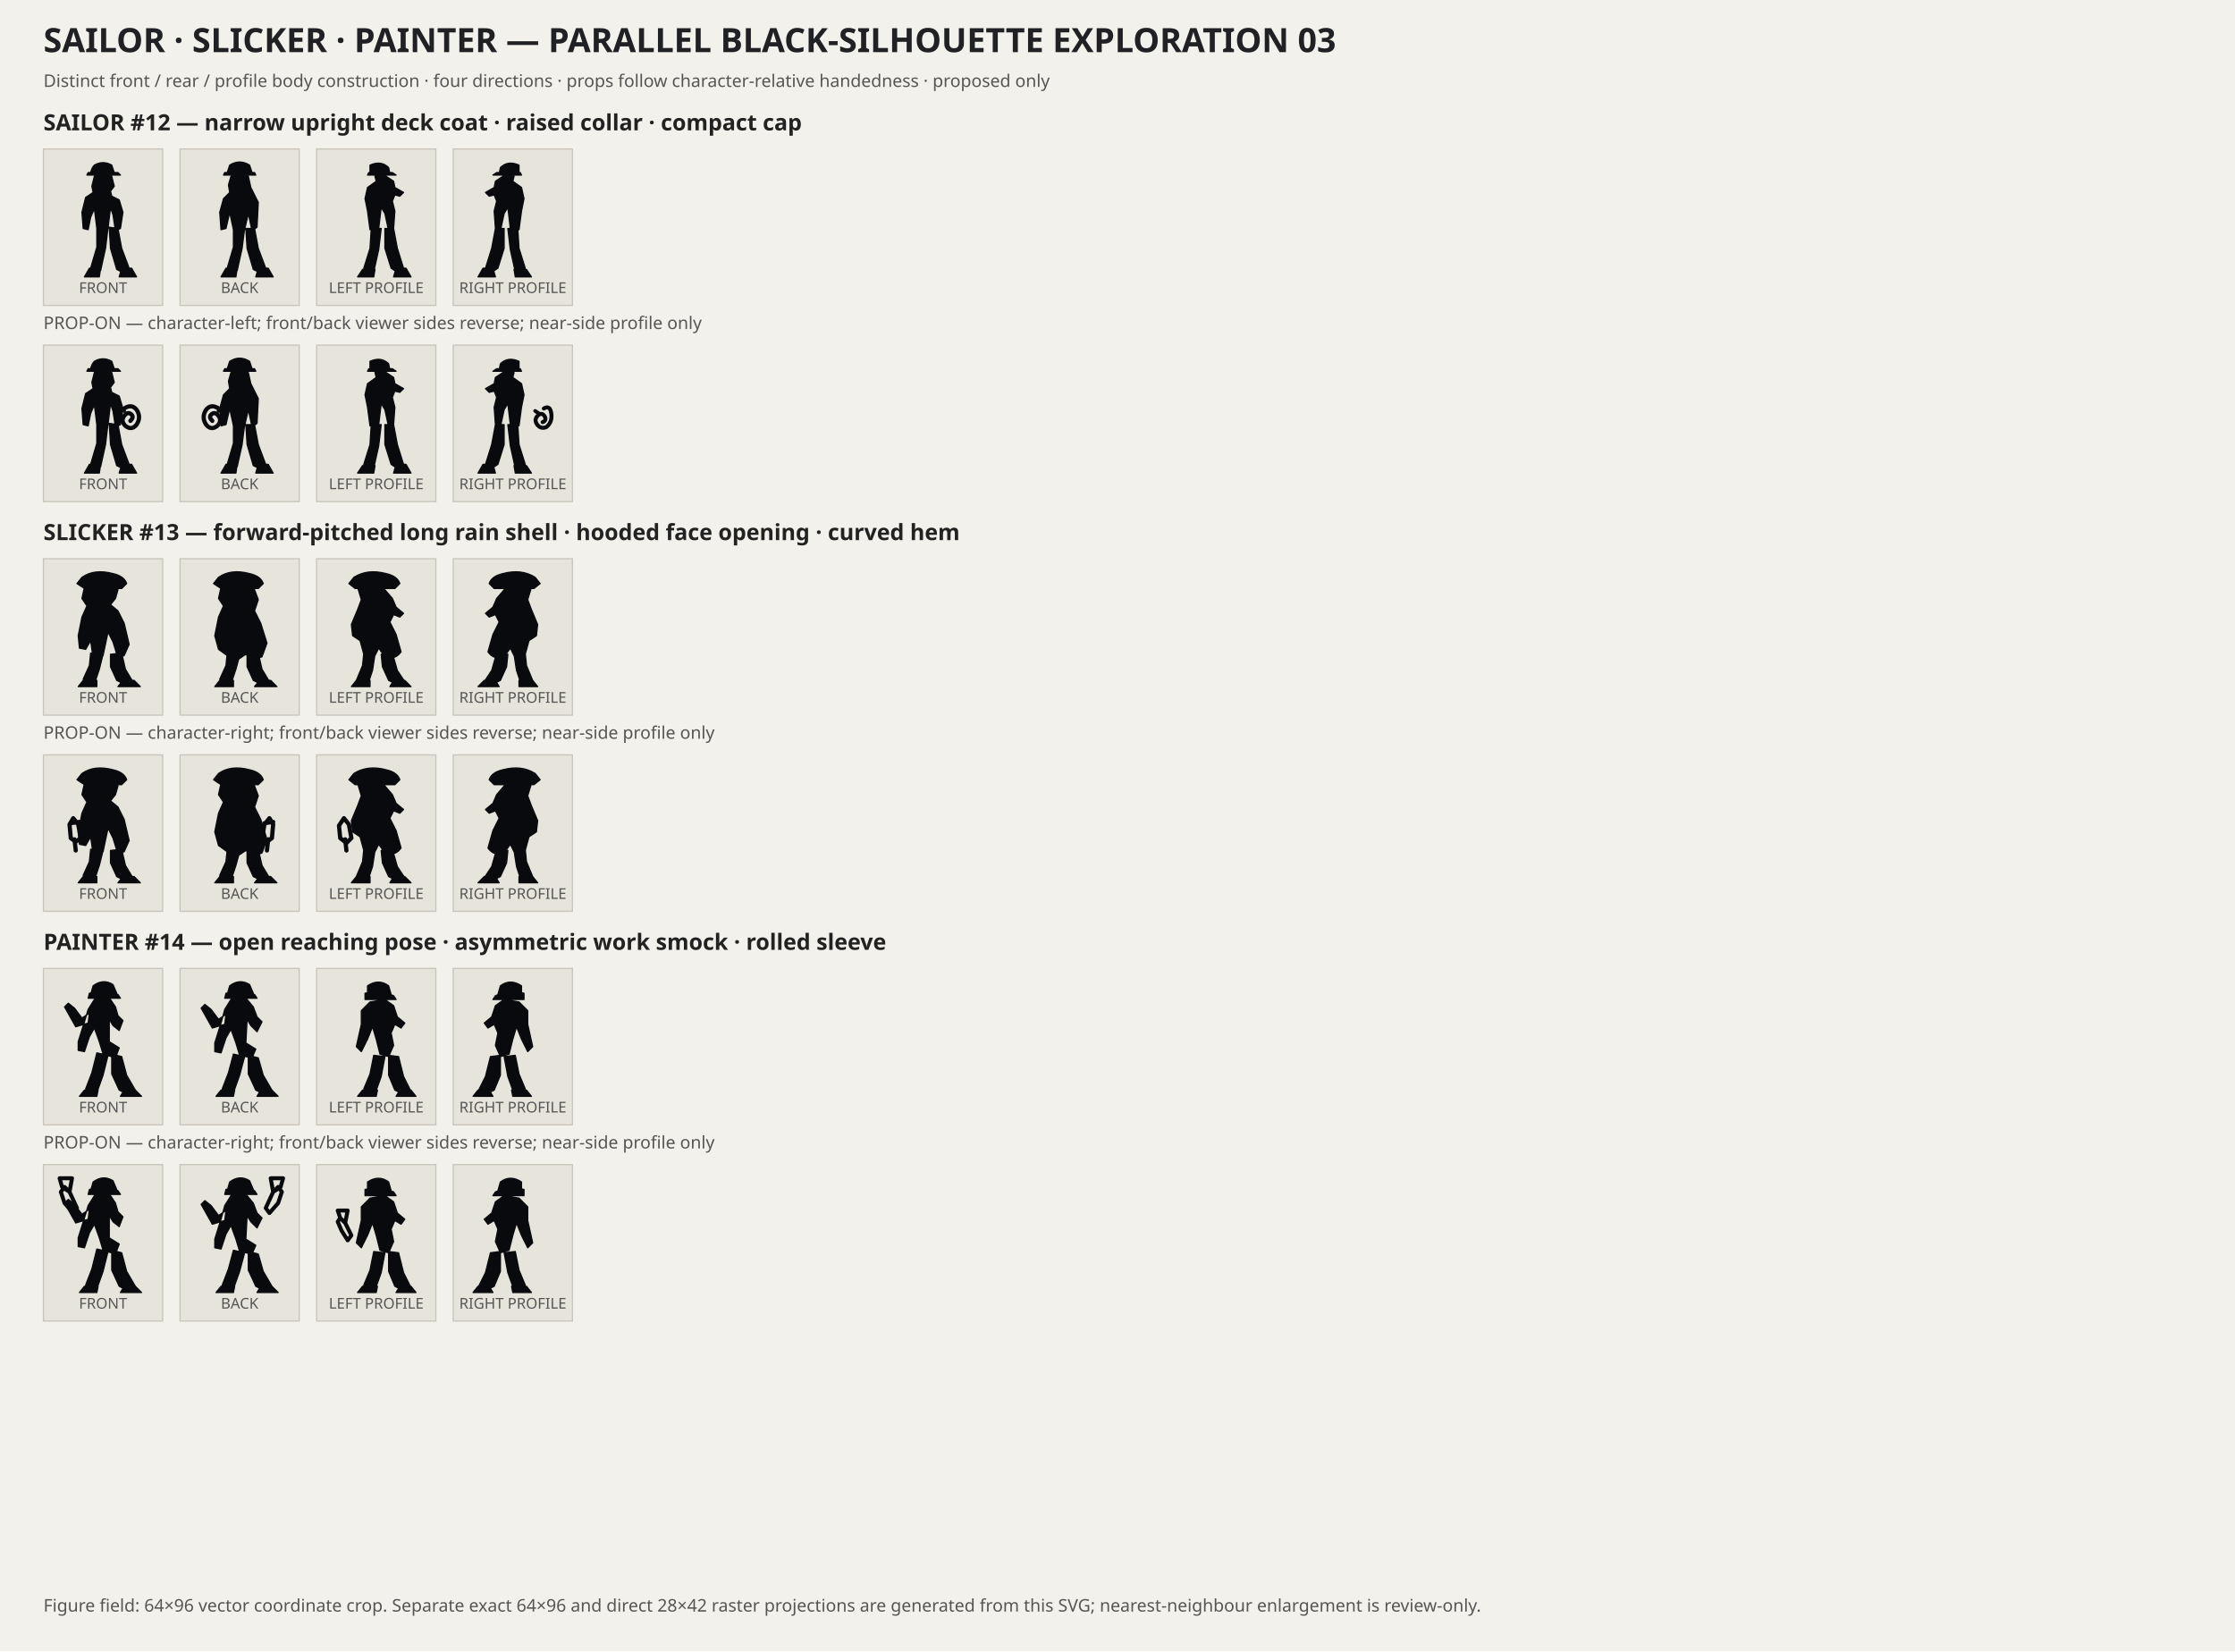
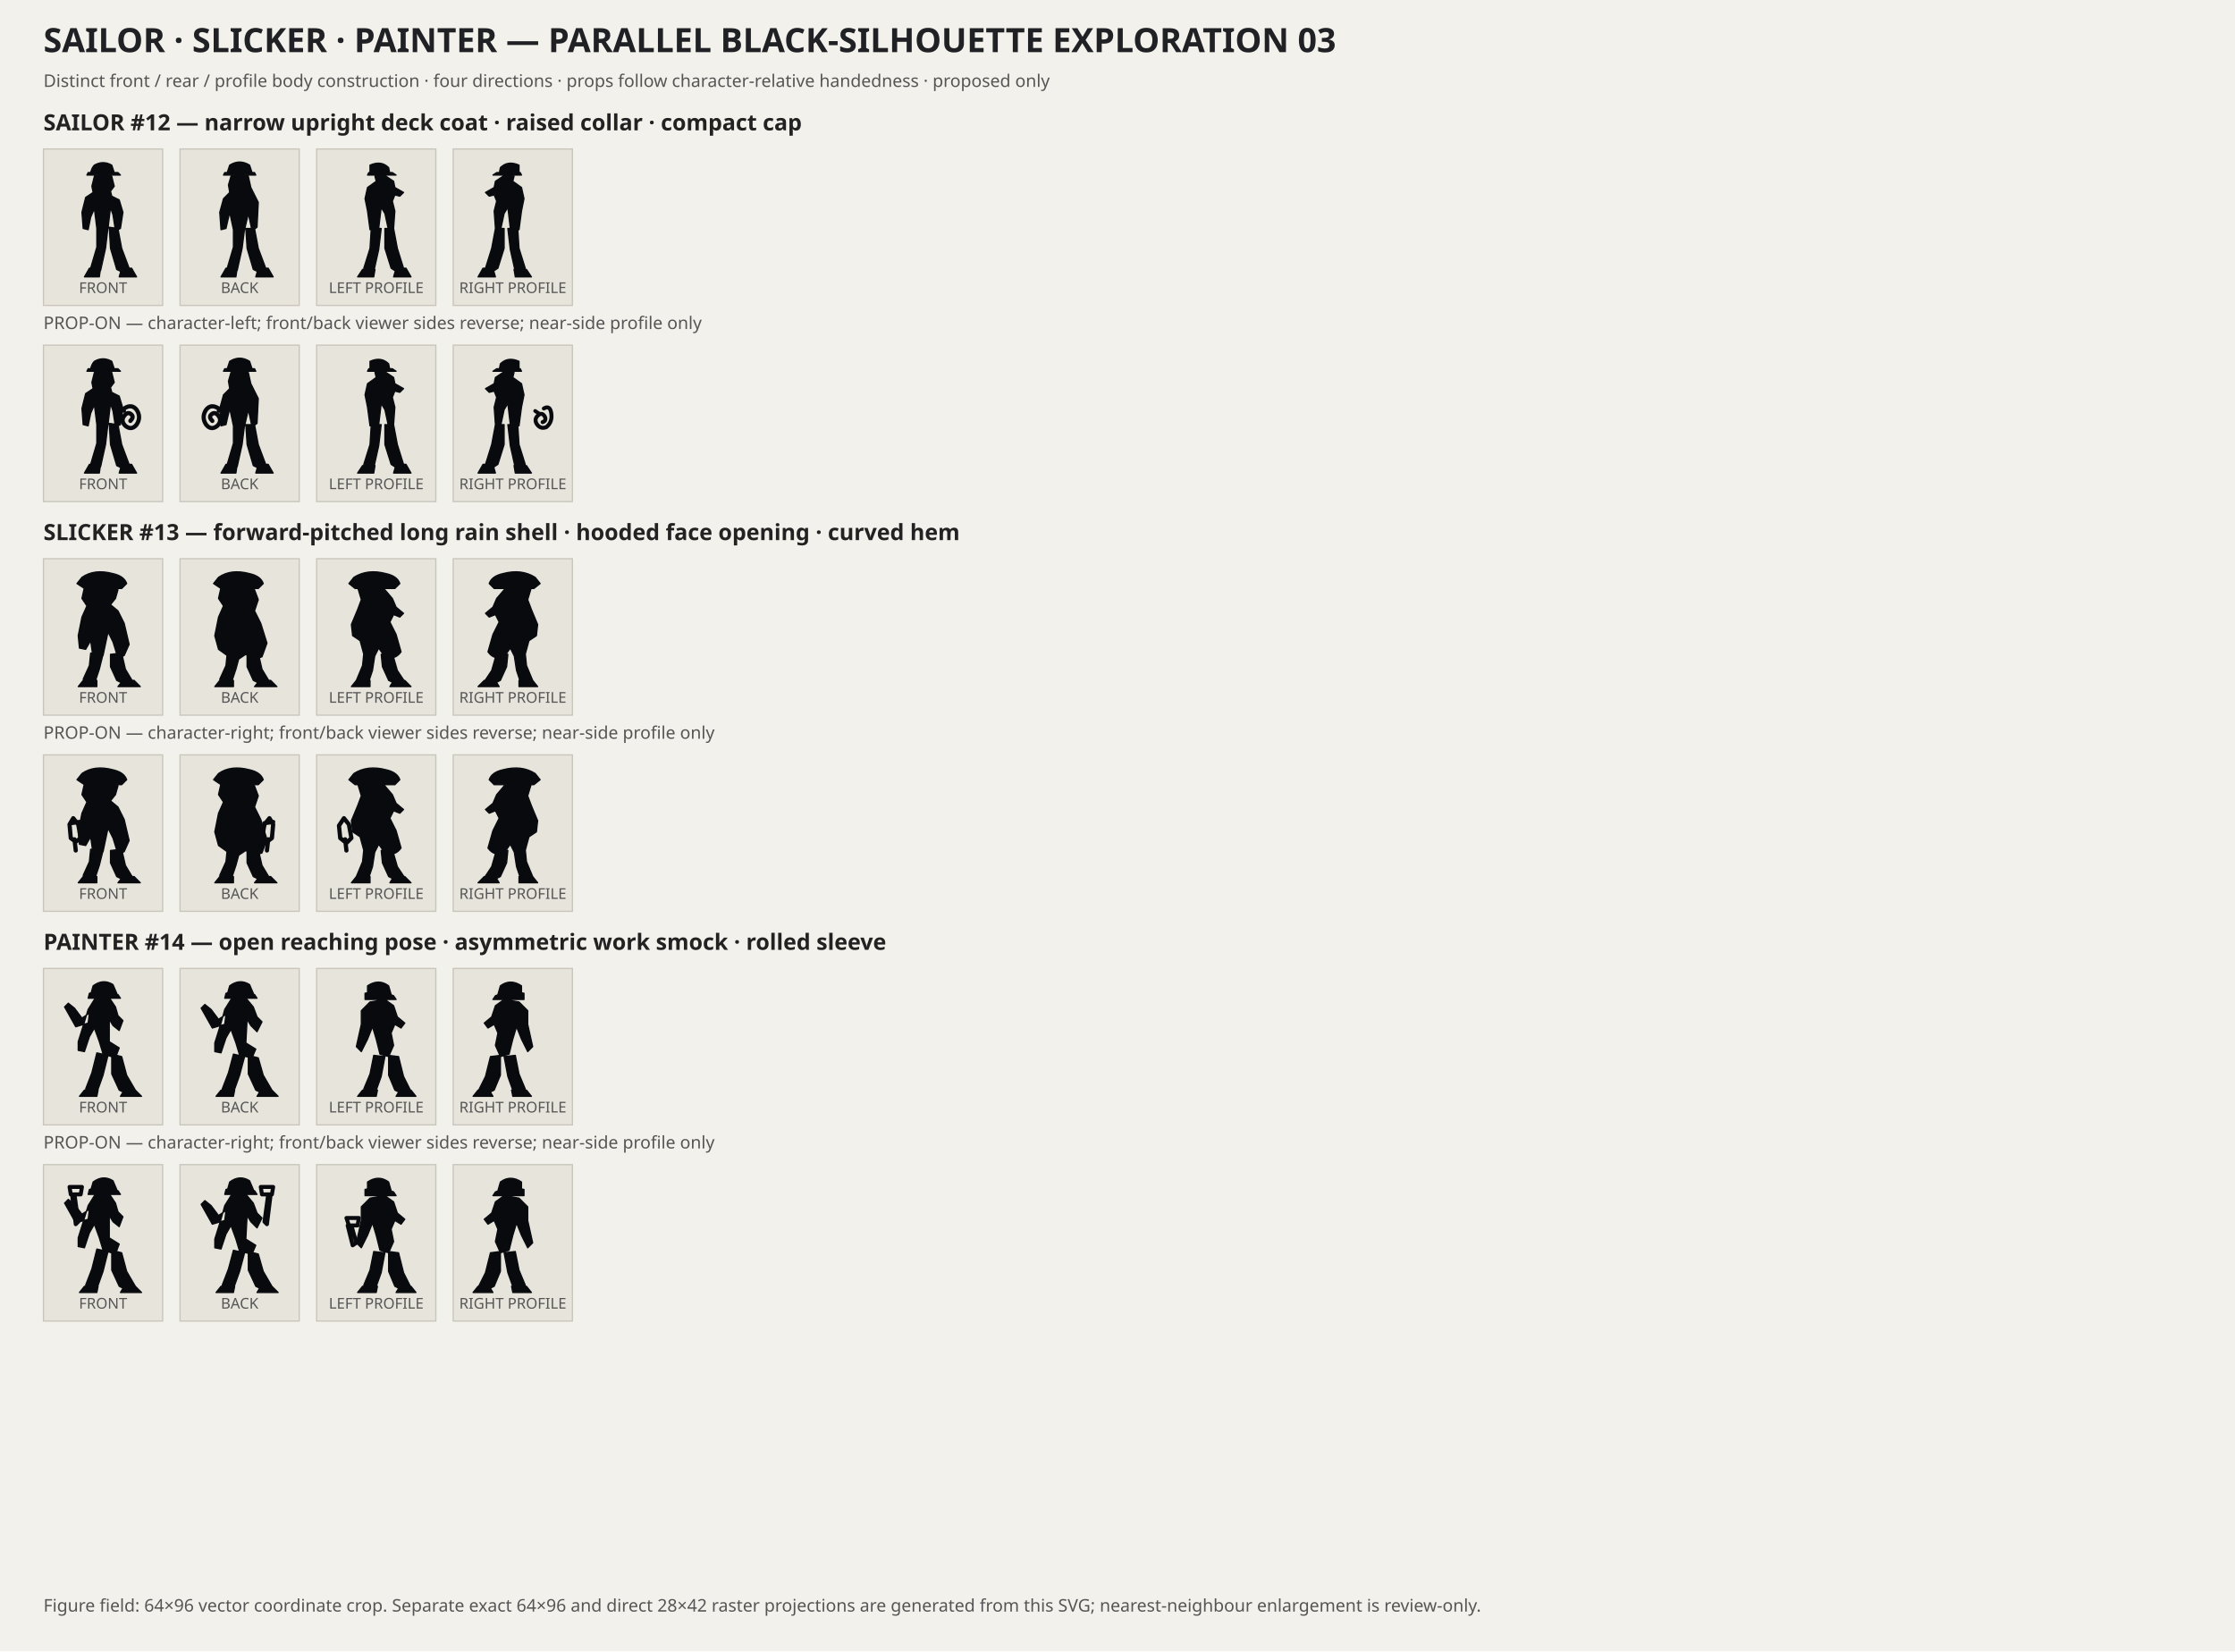
<svg xmlns="http://www.w3.org/2000/svg" width="1800" height="1330" viewBox="0 0 1800 1330">
  <rect width="1800" height="1330" fill="#f3f1eb" />
  <style>.head{font:700 27px sans-serif;fill:#202124}.sub{font:14px sans-serif;fill:#555}.name{font:700 18px sans-serif;fill:#222}.lab{font:12px sans-serif;fill:#555}.panel{fill:#e7e4dc;stroke:#c9c5bb}.sil{fill:#080a0e;stroke:#080a0e;stroke-linejoin:round;stroke-linecap:round}</style>
  <text x="35" y="42" class="head">SAILOR · SLICKER · PAINTER — PARALLEL BLACK-SILHOUETTE EXPLORATION 03</text>
  <text x="35" y="70" class="sub">Distinct front / rear / profile body construction · four directions · props follow character-relative handedness · proposed only</text>
  <text x="35" y="105" class="name">SAILOR #12 — narrow upright deck coat · raised collar · compact cap</text>
  <g transform="translate(35 120)">
    <rect width="96" height="126" class="panel" />
    <g transform="translate(16 8)">
      <g transform="" class="sil">
        <path d="M25 5 Q32 1 39 5 L41 11 L22 11 Q23 7 25 5Z M20 11 L44 11 L46 13 L19 13Z M25 14 Q32 11 39 14 L41 22 L38 26 L39 30 L45 33 L48 43 L46 56 L42 58 L40 45 L38 39 L36 56 L27 56 L25 40 L22 47 L20 57 L16 56 L15 43 L18 31 L24 27 L23 22Z M27 55 L36 55 L34 72 L30 90 L24 92 L22 88 L27 71Z M37 55 L44 56 L47 72 L53 88 L49 92 L43 89 L38 72Z M21 88 L30 88 L29 95 L17 95Z M47 88 L55 88 L59 95 L45 95Z" />
      </g>
    </g>
    <text x="48" y="116" text-anchor="middle" class="lab">FRONT</text>
  </g>
  <g transform="translate(145 120)">
    <rect width="96" height="126" class="panel" />
    <g transform="translate(16 8)">
      <g transform="" class="sil">
        <path d="M24 5 Q32 0 40 5 L42 11 L22 11Z M20 11 L44 11 L45 13 L19 13Z M25 14 Q32 11 39 14 L41 23 L44 29 L47 35 L46 55 L42 58 L39 44 L36 57 L27 57 L24 43 L21 56 L17 57 L16 43 L19 32 L24 27 L23 21Z M27 56 L36 56 L34 72 L30 90 L24 92 L22 88 L27 71Z M37 56 L44 56 L47 72 L53 88 L49 92 L43 89 L38 72Z M21 88 L30 88 L29 95 L17 95Z M47 88 L55 88 L59 95 L45 95Z" />
      </g>
    </g>
    <text x="48" y="116" text-anchor="middle" class="lab">BACK</text>
  </g>
  <g transform="translate(255 120)">
    <rect width="96" height="126" class="panel" />
    <g transform="translate(16 8)">
      <g transform="" class="sil">
        <path d="M27 5 Q36 1 42 7 L43 12 L27 12Z M26 11 L45 11 L48 13 L25 13Z M40 14 L46 18 L47 23 L54 27 L51 30 L47 29 L45 34 L47 42 L46 56 L42 58 L39 44 L36 39 L34 56 L27 57 L25 42 L23 32 L25 23 L32 18 L31 14Z M28 56 L36 56 L34 73 L30 91 L24 93 L22 88 L27 72Z M39 56 L46 56 L49 72 L54 88 L50 92 L44 88 L39 72Z M21 89 L31 89 L30 95 L17 95Z M48 88 L56 88 L60 95 L46 95Z" />
      </g>
    </g>
    <text x="48" y="116" text-anchor="middle" class="lab">LEFT PROFILE</text>
  </g>
  <g transform="translate(365 120)">
    <rect width="96" height="126" class="panel" />
    <g transform="translate(16 8)">
      <g transform="translate(64 0) scale(-1 1)" class="sil">
        <path d="M27 5 Q36 1 42 7 L43 12 L27 12Z M26 11 L45 11 L48 13 L25 13Z M40 14 L46 18 L47 23 L54 27 L51 30 L47 29 L45 34 L47 42 L46 56 L42 58 L39 44 L36 39 L34 56 L27 57 L25 42 L23 32 L25 23 L32 18 L31 14Z M28 56 L36 56 L34 73 L30 91 L24 93 L22 88 L27 72Z M39 56 L46 56 L49 72 L54 88 L50 92 L44 88 L39 72Z M21 89 L31 89 L30 95 L17 95Z M48 88 L56 88 L60 95 L46 95Z" />
      </g>
    </g>
    <text x="48" y="116" text-anchor="middle" class="lab">RIGHT PROFILE</text>
  </g>
  <text x="35" y="265" class="sub">PROP-ON — character-left; front/back viewer sides reverse; near-side profile only</text>
  <g transform="translate(35 278)">
    <rect width="96" height="126" class="panel" />
    <g transform="translate(16 8)">
      <g transform="" class="sil">
        <path d="M25 5 Q32 1 39 5 L41 11 L22 11 Q23 7 25 5Z M20 11 L44 11 L46 13 L19 13Z M25 14 Q32 11 39 14 L41 22 L38 26 L39 30 L45 33 L48 43 L46 56 L42 58 L40 45 L38 39 L36 56 L27 56 L25 40 L22 47 L20 57 L16 56 L15 43 L18 31 L24 27 L23 22Z M27 55 L36 55 L34 72 L30 90 L24 92 L22 88 L27 71Z M37 55 L44 56 L47 72 L53 88 L49 92 L43 89 L38 72Z M21 88 L30 88 L29 95 L17 95Z M47 88 L55 88 L59 95 L45 95Z" />
        <path d="M49 43 Q55 39 59 44 Q63 50 59 56 Q55 61 50 57 Q46 53 49 49 Q52 45 55 48 Q57 50 54 53" fill="none" stroke="#080a0e" stroke-width="3.4" stroke-linecap="round" />
        <path d="M46 44 L49 45" stroke="#080a0e" stroke-width="3" />
      </g>
    </g>
    <text x="48" y="116" text-anchor="middle" class="lab">FRONT</text>
  </g>
  <g transform="translate(145 278)">
    <rect width="96" height="126" class="panel" />
    <g transform="translate(16 8)">
      <g transform="" class="sil">
        <path d="M24 5 Q32 0 40 5 L42 11 L22 11Z M20 11 L44 11 L45 13 L19 13Z M25 14 Q32 11 39 14 L41 23 L44 29 L47 35 L46 55 L42 58 L39 44 L36 57 L27 57 L24 43 L21 56 L17 57 L16 43 L19 32 L24 27 L23 21Z M27 56 L36 56 L34 72 L30 90 L24 92 L22 88 L27 71Z M37 56 L44 56 L47 72 L53 88 L49 92 L43 89 L38 72Z M21 88 L30 88 L29 95 L17 95Z M47 88 L55 88 L59 95 L45 95Z" />
        <path d="M15 43 Q9 39 5 44 Q1 50 5 56 Q9 61 14 57 Q18 53 15 49 Q12 45 9 48 Q7 50 10 53" fill="none" stroke="#080a0e" stroke-width="3.4" stroke-linecap="round" />
        <path d="M18 44 L15 45" stroke="#080a0e" stroke-width="3" />
      </g>
    </g>
    <text x="48" y="116" text-anchor="middle" class="lab">BACK</text>
  </g>
  <g transform="translate(255 278)">
    <rect width="96" height="126" class="panel" />
    <g transform="translate(16 8)">
      <g transform="" class="sil">
        <path d="M27 5 Q36 1 42 7 L43 12 L27 12Z M26 11 L45 11 L48 13 L25 13Z M40 14 L46 18 L47 23 L54 27 L51 30 L47 29 L45 34 L47 42 L46 56 L42 58 L39 44 L36 39 L34 56 L27 57 L25 42 L23 32 L25 23 L32 18 L31 14Z M28 56 L36 56 L34 73 L30 91 L24 93 L22 88 L27 72Z M39 56 L46 56 L49 72 L54 88 L50 92 L44 88 L39 72Z M21 89 L31 89 L30 95 L17 95Z M48 88 L56 88 L60 95 L46 95Z" />
      </g>
    </g>
    <text x="48" y="116" text-anchor="middle" class="lab">LEFT PROFILE</text>
  </g>
  <g transform="translate(365 278)">
    <rect width="96" height="126" class="panel" />
    <g transform="translate(16 8)">
      <g transform="translate(64 0) scale(-1 1)" class="sil">
        <path d="M27 5 Q36 1 42 7 L43 12 L27 12Z M26 11 L45 11 L48 13 L25 13Z M40 14 L46 18 L47 23 L54 27 L51 30 L47 29 L45 34 L47 42 L46 56 L42 58 L39 44 L36 39 L34 56 L27 57 L25 42 L23 32 L25 23 L32 18 L31 14Z M28 56 L36 56 L34 73 L30 91 L24 93 L22 88 L27 72Z M39 56 L46 56 L49 72 L54 88 L50 92 L44 88 L39 72Z M21 89 L31 89 L30 95 L17 95Z M48 88 L56 88 L60 95 L46 95Z" />
        <path d="M7 43 Q2 40 1 47 Q0 54 5 58 Q10 60 13 55 Q15 51 11 48 Q8 46 6 50 Q5 53 8 54" fill="none" stroke="#080a0e" stroke-width="3.2" stroke-linecap="round" />
        <path d="M14 45 L11 47" stroke="#080a0e" stroke-width="3" />
      </g>
    </g>
    <text x="48" y="116" text-anchor="middle" class="lab">RIGHT PROFILE</text>
  </g>
  <text x="35" y="435" class="name">SLICKER #13 — forward-pitched long rain shell · hooded face opening · curved hem</text>
  <g transform="translate(35 450)">
    <rect width="96" height="126" class="panel" />
    <g transform="translate(16 8)">
      <g transform="" class="sil">
        <path d="M15 7 Q25 0 40 4 Q49 6 51 12 L47 16 L17 16 L11 12Z M17 15 Q31 12 44 17 L42 24 L38 29 L44 34 L49 44 L53 61 L49 70 L44 72 L40 59 L36 51 L32 70 L24 72 L22 58 L18 65 L13 64 L12 54 L15 39 L19 30 L15 24Z M22 68 L32 69 L29 81 L25 93 L18 94 L16 89 L21 78Z M38 69 L47 68 L50 81 L56 91 L51 94 L43 90 L38 79Z M16 90 L27 90 L27 95 L12 95Z M48 90 L57 90 L62 95 L44 95Z" />
      </g>
    </g>
    <text x="48" y="116" text-anchor="middle" class="lab">FRONT</text>
  </g>
  <g transform="translate(145 450)">
    <rect width="96" height="126" class="panel" />
    <g transform="translate(16 8)">
      <g transform="" class="sil">
        <path d="M15 7 Q25 0 40 4 Q49 6 51 12 L47 16 L17 16 L11 12Z M17 15 Q31 12 44 17 L47 25 L44 34 L49 44 L54 60 L50 71 Q43 74 37 69 L31 73 L22 70 L15 65 L12 54 L15 39 L19 30 L15 24Z M22 68 L32 70 L29 81 L25 93 L18 94 L16 89 L21 78Z M38 69 L47 68 L50 81 L56 91 L51 94 L43 90 L38 79Z M16 90 L27 90 L27 95 L12 95Z M48 90 L57 90 L62 95 L44 95Z" />
      </g>
    </g>
    <text x="48" y="116" text-anchor="middle" class="lab">BACK</text>
  </g>
  <g transform="translate(255 450)">
    <rect width="96" height="126" class="panel" />
    <g transform="translate(16 8)">
      <g transform="" class="sil">
        <path d="M14 7 Q25 0 40 4 Q49 6 51 12 L47 16 L15 16 L10 12Z M17 15 Q30 13 39 17 L45 24 L48 31 L54 36 L51 39 L46 37 L43 43 L48 53 L52 67 Q47 74 39 71 L34 64 L30 72 L22 69 L19 58 L13 54 L12 45 L17 33 L20 25Z M22 68 L31 69 L29 82 L25 94 L18 95 L16 90 L21 78Z M36 69 L45 68 L49 82 L55 91 L50 94 L42 90 L37 79Z M16 90 L27 90 L27 95 L12 95Z M46 90 L55 90 L60 95 L43 95Z" />
      </g>
    </g>
    <text x="48" y="116" text-anchor="middle" class="lab">LEFT PROFILE</text>
  </g>
  <g transform="translate(365 450)">
    <rect width="96" height="126" class="panel" />
    <g transform="translate(16 8)">
      <g transform="translate(64 0) scale(-1 1)" class="sil">
        <path d="M14 7 Q25 0 40 4 Q49 6 51 12 L47 16 L15 16 L10 12Z M17 15 Q30 13 39 17 L45 24 L48 31 L54 36 L51 39 L46 37 L43 43 L48 53 L52 67 Q47 74 39 71 L34 64 L30 72 L22 69 L19 58 L13 54 L12 45 L17 33 L20 25Z M22 68 L31 69 L29 82 L25 94 L18 95 L16 90 L21 78Z M36 69 L45 68 L49 82 L55 91 L50 94 L42 90 L37 79Z M16 90 L27 90 L27 95 L12 95Z M46 90 L55 90 L60 95 L43 95Z" />
      </g>
    </g>
    <text x="48" y="116" text-anchor="middle" class="lab">RIGHT PROFILE</text>
  </g>
  <text x="35" y="595" class="sub">PROP-ON — character-right; front/back viewer sides reverse; near-side profile only</text>
  <g transform="translate(35 608)">
    <rect width="96" height="126" class="panel" />
    <g transform="translate(16 8)">
      <g transform="" class="sil">
        <path d="M15 7 Q25 0 40 4 Q49 6 51 12 L47 16 L17 16 L11 12Z M17 15 Q31 12 44 17 L42 24 L38 29 L44 34 L49 44 L53 61 L49 70 L44 72 L40 59 L36 51 L32 70 L24 72 L22 58 L18 65 L13 64 L12 54 L15 39 L19 30 L15 24Z M22 68 L32 69 L29 81 L25 93 L18 94 L16 89 L21 78Z M38 69 L47 68 L50 81 L56 91 L51 94 L43 90 L38 79Z M16 90 L27 90 L27 95 L12 95Z M48 90 L57 90 L62 95 L44 95Z" />
        <path d="M8 43 L5 48 L6 59 L10 62 L14 59 L12 48Z M9 60 L10 69 M6 47 L13 46" fill="none" stroke="#080a0e" stroke-width="3.4" stroke-linecap="round" />
      </g>
    </g>
    <text x="48" y="116" text-anchor="middle" class="lab">FRONT</text>
  </g>
  <g transform="translate(145 608)">
    <rect width="96" height="126" class="panel" />
    <g transform="translate(16 8)">
      <g transform="" class="sil">
        <path d="M15 7 Q25 0 40 4 Q49 6 51 12 L47 16 L17 16 L11 12Z M17 15 Q31 12 44 17 L47 25 L44 34 L49 44 L54 60 L50 71 Q43 74 37 69 L31 73 L22 70 L15 65 L12 54 L15 39 L19 30 L15 24Z M22 68 L32 70 L29 81 L25 93 L18 94 L16 89 L21 78Z M38 69 L47 68 L50 81 L56 91 L51 94 L43 90 L38 79Z M16 90 L27 90 L27 95 L12 95Z M48 90 L57 90 L62 95 L44 95Z" />
        <path d="M56 43 L59 48 L58 59 L54 62 L50 59 L52 48Z M55 60 L54 69 M52 47 L59 46" fill="none" stroke="#080a0e" stroke-width="3.4" stroke-linecap="round" />
      </g>
    </g>
    <text x="48" y="116" text-anchor="middle" class="lab">BACK</text>
  </g>
  <g transform="translate(255 608)">
    <rect width="96" height="126" class="panel" />
    <g transform="translate(16 8)">
      <g transform="" class="sil">
        <path d="M14 7 Q25 0 40 4 Q49 6 51 12 L47 16 L15 16 L10 12Z M17 15 Q30 13 39 17 L45 24 L48 31 L54 36 L51 39 L46 37 L43 43 L48 53 L52 67 Q47 74 39 71 L34 64 L30 72 L22 69 L19 58 L13 54 L12 45 L17 33 L20 25Z M22 68 L31 69 L29 82 L25 94 L18 95 L16 90 L21 78Z M36 69 L45 68 L49 82 L55 91 L50 94 L42 90 L37 79Z M16 90 L27 90 L27 95 L12 95Z M46 90 L55 90 L60 95 L43 95Z" />
        <path d="M6 43 L2 49 L3 59 L8 63 L12 59 L10 48Z M7 60 L8 69" fill="none" stroke="#080a0e" stroke-width="3.4" stroke-linecap="round" />
      </g>
    </g>
    <text x="48" y="116" text-anchor="middle" class="lab">LEFT PROFILE</text>
  </g>
  <g transform="translate(365 608)">
    <rect width="96" height="126" class="panel" />
    <g transform="translate(16 8)">
      <g transform="translate(64 0) scale(-1 1)" class="sil">
        <path d="M14 7 Q25 0 40 4 Q49 6 51 12 L47 16 L15 16 L10 12Z M17 15 Q30 13 39 17 L45 24 L48 31 L54 36 L51 39 L46 37 L43 43 L48 53 L52 67 Q47 74 39 71 L34 64 L30 72 L22 69 L19 58 L13 54 L12 45 L17 33 L20 25Z M22 68 L31 69 L29 82 L25 94 L18 95 L16 90 L21 78Z M36 69 L45 68 L49 82 L55 91 L50 94 L42 90 L37 79Z M16 90 L27 90 L27 95 L12 95Z M46 90 L55 90 L60 95 L43 95Z" />
      </g>
    </g>
    <text x="48" y="116" text-anchor="middle" class="lab">RIGHT PROFILE</text>
  </g>
  <text x="35" y="765" class="name">PAINTER #14 — open reaching pose · asymmetric work smock · rolled sleeve</text>
  <g transform="translate(35 780)">
    <rect width="96" height="126" class="panel" />
    <g transform="translate(16 8)">
      <g transform="" class="sil">
        <path d="M24 6 Q32 0 40 5 L43 12 L22 13Z M21 12 Q32 9 44 13 L46 16 L20 16Z M25 17 Q31 13 38 17 L42 23 L44 30 L48 34 L45 42 L40 38 L37 33 L37 51 L45 56 L42 64 L32 61 L29 51 L25 40 L21 47 L17 59 L12 58 L12 51 L17 35 L20 25Z M21 28 L15 32 L9 24 L4 20 L1 23 L10 39 L20 36Z M27 60 L36 62 L32 78 L27 92 L20 94 L18 89 L23 76Z M39 61 L47 63 L51 78 L58 90 L53 94 L45 90 L39 77Z M17 90 L28 90 L27 95 L13 95Z M49 90 L58 90 L63 95 L46 95Z" />
      </g>
    </g>
    <text x="48" y="116" text-anchor="middle" class="lab">FRONT</text>
  </g>
  <g transform="translate(145 780)">
    <rect width="96" height="126" class="panel" />
    <g transform="translate(16 8)">
      <g transform="" class="sil">
        <path d="M24 6 Q32 0 40 5 L43 12 L22 13Z M21 12 Q32 9 44 13 L46 16 L20 16Z M25 17 Q31 13 38 17 L43 23 L46 31 L50 35 L46 43 L41 38 L38 33 L37 52 L45 57 L42 64 L32 62 L29 52 L25 41 L21 48 L17 60 L12 59 L12 52 L17 36 L20 25Z M21 29 L15 33 L9 25 L4 21 L1 24 L10 40 L20 37Z M27 61 L36 63 L32 78 L27 92 L20 94 L18 89 L23 76Z M39 62 L47 64 L51 78 L58 90 L53 94 L45 90 L39 77Z M17 90 L28 90 L27 95 L13 95Z M49 90 L58 90 L63 95 L46 95Z" />
      </g>
    </g>
    <text x="48" y="116" text-anchor="middle" class="lab">BACK</text>
  </g>
  <g transform="translate(255 780)">
    <rect width="96" height="126" class="panel" />
    <g transform="translate(16 8)">
      <g transform="" class="sil">
        <path d="M25 6 Q34 0 42 6 L44 13 L25 14Z M23 12 Q35 9 46 14 L48 17 L23 17Z M39 17 L46 22 L49 31 L55 36 L52 40 L47 37 L44 44 L46 54 L42 63 L35 61 L32 49 L29 39 L25 49 L20 59 L16 55 L20 37 L20 26 L27 19Z M30 62 L39 63 L36 79 L31 93 L24 94 L22 89 L27 77Z M42 62 L50 63 L54 79 L60 91 L55 94 L47 90 L42 78Z M21 90 L33 90 L32 95 L17 95Z M51 90 L60 90 L64 95 L48 95Z" />
      </g>
    </g>
    <text x="48" y="116" text-anchor="middle" class="lab">LEFT PROFILE</text>
  </g>
  <g transform="translate(365 780)">
    <rect width="96" height="126" class="panel" />
    <g transform="translate(16 8)">
      <g transform="translate(64 0) scale(-1 1)" class="sil">
        <path d="M25 6 Q34 0 42 6 L44 13 L25 14Z M23 12 Q35 9 46 14 L48 17 L23 17Z M39 17 L46 22 L49 31 L55 36 L52 40 L47 37 L44 44 L46 54 L42 63 L35 61 L32 49 L29 39 L25 49 L20 59 L16 55 L20 37 L20 26 L27 19Z M30 62 L39 63 L36 79 L31 93 L24 94 L22 89 L27 77Z M42 62 L50 63 L54 79 L60 91 L55 94 L47 90 L42 78Z M21 90 L33 90 L32 95 L17 95Z M51 90 L60 90 L64 95 L48 95Z" />
      </g>
    </g>
    <text x="48" y="116" text-anchor="middle" class="lab">RIGHT PROFILE</text>
  </g>
  <text x="35" y="925" class="sub">PROP-ON — character-right; front/back viewer sides reverse; near-side profile only</text>
  <g transform="translate(35 938)">
    <rect width="96" height="126" class="panel" />
    <g transform="translate(16 8)">
      <g transform="" class="sil">
        <path d="M24 6 Q32 0 40 5 L43 12 L22 13Z M21 12 Q32 9 44 13 L46 16 L20 16Z M25 17 Q31 13 38 17 L42 23 L44 30 L48 34 L45 42 L40 38 L37 33 L37 51 L45 56 L42 64 L32 61 L29 51 L25 40 L21 47 L17 59 L12 58 L12 51 L17 35 L20 25Z M21 28 L15 32 L9 24 L4 20 L1 23 L10 39 L20 36Z M27 60 L36 62 L32 78 L27 92 L20 94 L18 89 L23 76Z M39 61 L47 63 L51 78 L58 90 L53 94 L45 90 L39 77Z M17 90 L28 90 L27 95 L13 95Z M49 90 L58 90 L63 95 L46 95Z" />
-         <path d="M1 23 L-2 14 L1 10 L5 14 L11 27 L8 31Z M-1 10 L-3 3 L7 3 L5 14Z" fill="none" stroke="#080a0e" stroke-width="3.2" stroke-linecap="round" />
+         <path d="M5 10 L15 10 L14 16 L6 16Z M9 16 L12 38 L10 40 L7 16Z" fill="none" stroke="#080a0e" stroke-width="3.2" stroke-linecap="round" />
      </g>
    </g>
    <text x="48" y="116" text-anchor="middle" class="lab">FRONT</text>
  </g>
  <g transform="translate(145 938)">
    <rect width="96" height="126" class="panel" />
    <g transform="translate(16 8)">
      <g transform="" class="sil">
        <path d="M24 6 Q32 0 40 5 L43 12 L22 13Z M21 12 Q32 9 44 13 L46 16 L20 16Z M25 17 Q31 13 38 17 L43 23 L46 31 L50 35 L46 43 L41 38 L38 33 L37 52 L45 57 L42 64 L32 62 L29 52 L25 41 L21 48 L17 60 L12 59 L12 52 L17 36 L20 25Z M21 29 L15 33 L9 25 L4 21 L1 24 L10 40 L20 37Z M27 61 L36 63 L32 78 L27 92 L20 94 L18 89 L23 76Z M39 62 L47 64 L51 78 L58 90 L53 94 L45 90 L39 77Z M17 90 L28 90 L27 95 L13 95Z M49 90 L58 90 L63 95 L46 95Z" />
-         <path d="M63 23 L66 14 L63 10 L59 14 L53 27 L56 31Z M65 10 L67 3 L57 3 L59 14Z" fill="none" stroke="#080a0e" stroke-width="3.2" stroke-linecap="round" />
+         <path d="M59 10 L49 10 L50 16 L58 16Z M55 16 L52 38 L54 40 L57 16Z" fill="none" stroke="#080a0e" stroke-width="3.2" stroke-linecap="round" />
      </g>
    </g>
    <text x="48" y="116" text-anchor="middle" class="lab">BACK</text>
  </g>
  <g transform="translate(255 938)">
    <rect width="96" height="126" class="panel" />
    <g transform="translate(16 8)">
      <g transform="" class="sil">
        <path d="M25 6 Q34 0 42 6 L44 13 L25 14Z M23 12 Q35 9 46 14 L48 17 L23 17Z M39 17 L46 22 L49 31 L55 36 L52 40 L47 37 L44 44 L46 54 L42 63 L35 61 L32 49 L29 39 L25 49 L20 59 L16 55 L20 37 L20 26 L27 19Z M30 62 L39 63 L36 79 L31 93 L24 94 L22 89 L27 77Z M42 62 L50 63 L54 79 L60 91 L55 94 L47 90 L42 78Z M21 90 L33 90 L32 95 L17 95Z M51 90 L60 90 L64 95 L48 95Z" />
-         <path d="M4 45 L1 38 L3 35 L7 39 L12 49 L9 53Z M3 35 L1 29 L9 29 L7 39Z" fill="none" stroke="#080a0e" stroke-width="3.2" stroke-linecap="round" />
+         <path d="M8 35 L18 35 L17 41 L10 41Z M12 41 L16 55 L13 57 L9 41Z" fill="none" stroke="#080a0e" stroke-width="3.2" stroke-linecap="round" />
      </g>
    </g>
    <text x="48" y="116" text-anchor="middle" class="lab">LEFT PROFILE</text>
  </g>
  <g transform="translate(365 938)">
    <rect width="96" height="126" class="panel" />
    <g transform="translate(16 8)">
      <g transform="translate(64 0) scale(-1 1)" class="sil">
        <path d="M25 6 Q34 0 42 6 L44 13 L25 14Z M23 12 Q35 9 46 14 L48 17 L23 17Z M39 17 L46 22 L49 31 L55 36 L52 40 L47 37 L44 44 L46 54 L42 63 L35 61 L32 49 L29 39 L25 49 L20 59 L16 55 L20 37 L20 26 L27 19Z M30 62 L39 63 L36 79 L31 93 L24 94 L22 89 L27 77Z M42 62 L50 63 L54 79 L60 91 L55 94 L47 90 L42 78Z M21 90 L33 90 L32 95 L17 95Z M51 90 L60 90 L64 95 L48 95Z" />
      </g>
    </g>
    <text x="48" y="116" text-anchor="middle" class="lab">RIGHT PROFILE</text>
  </g>
  <text x="35" y="1298" class="sub">Figure field: 64×96 vector coordinate crop. Separate exact 64×96 and direct 28×42 raster projections are generated from this SVG; nearest-neighbour enlargement is review-only.</text>
</svg>
